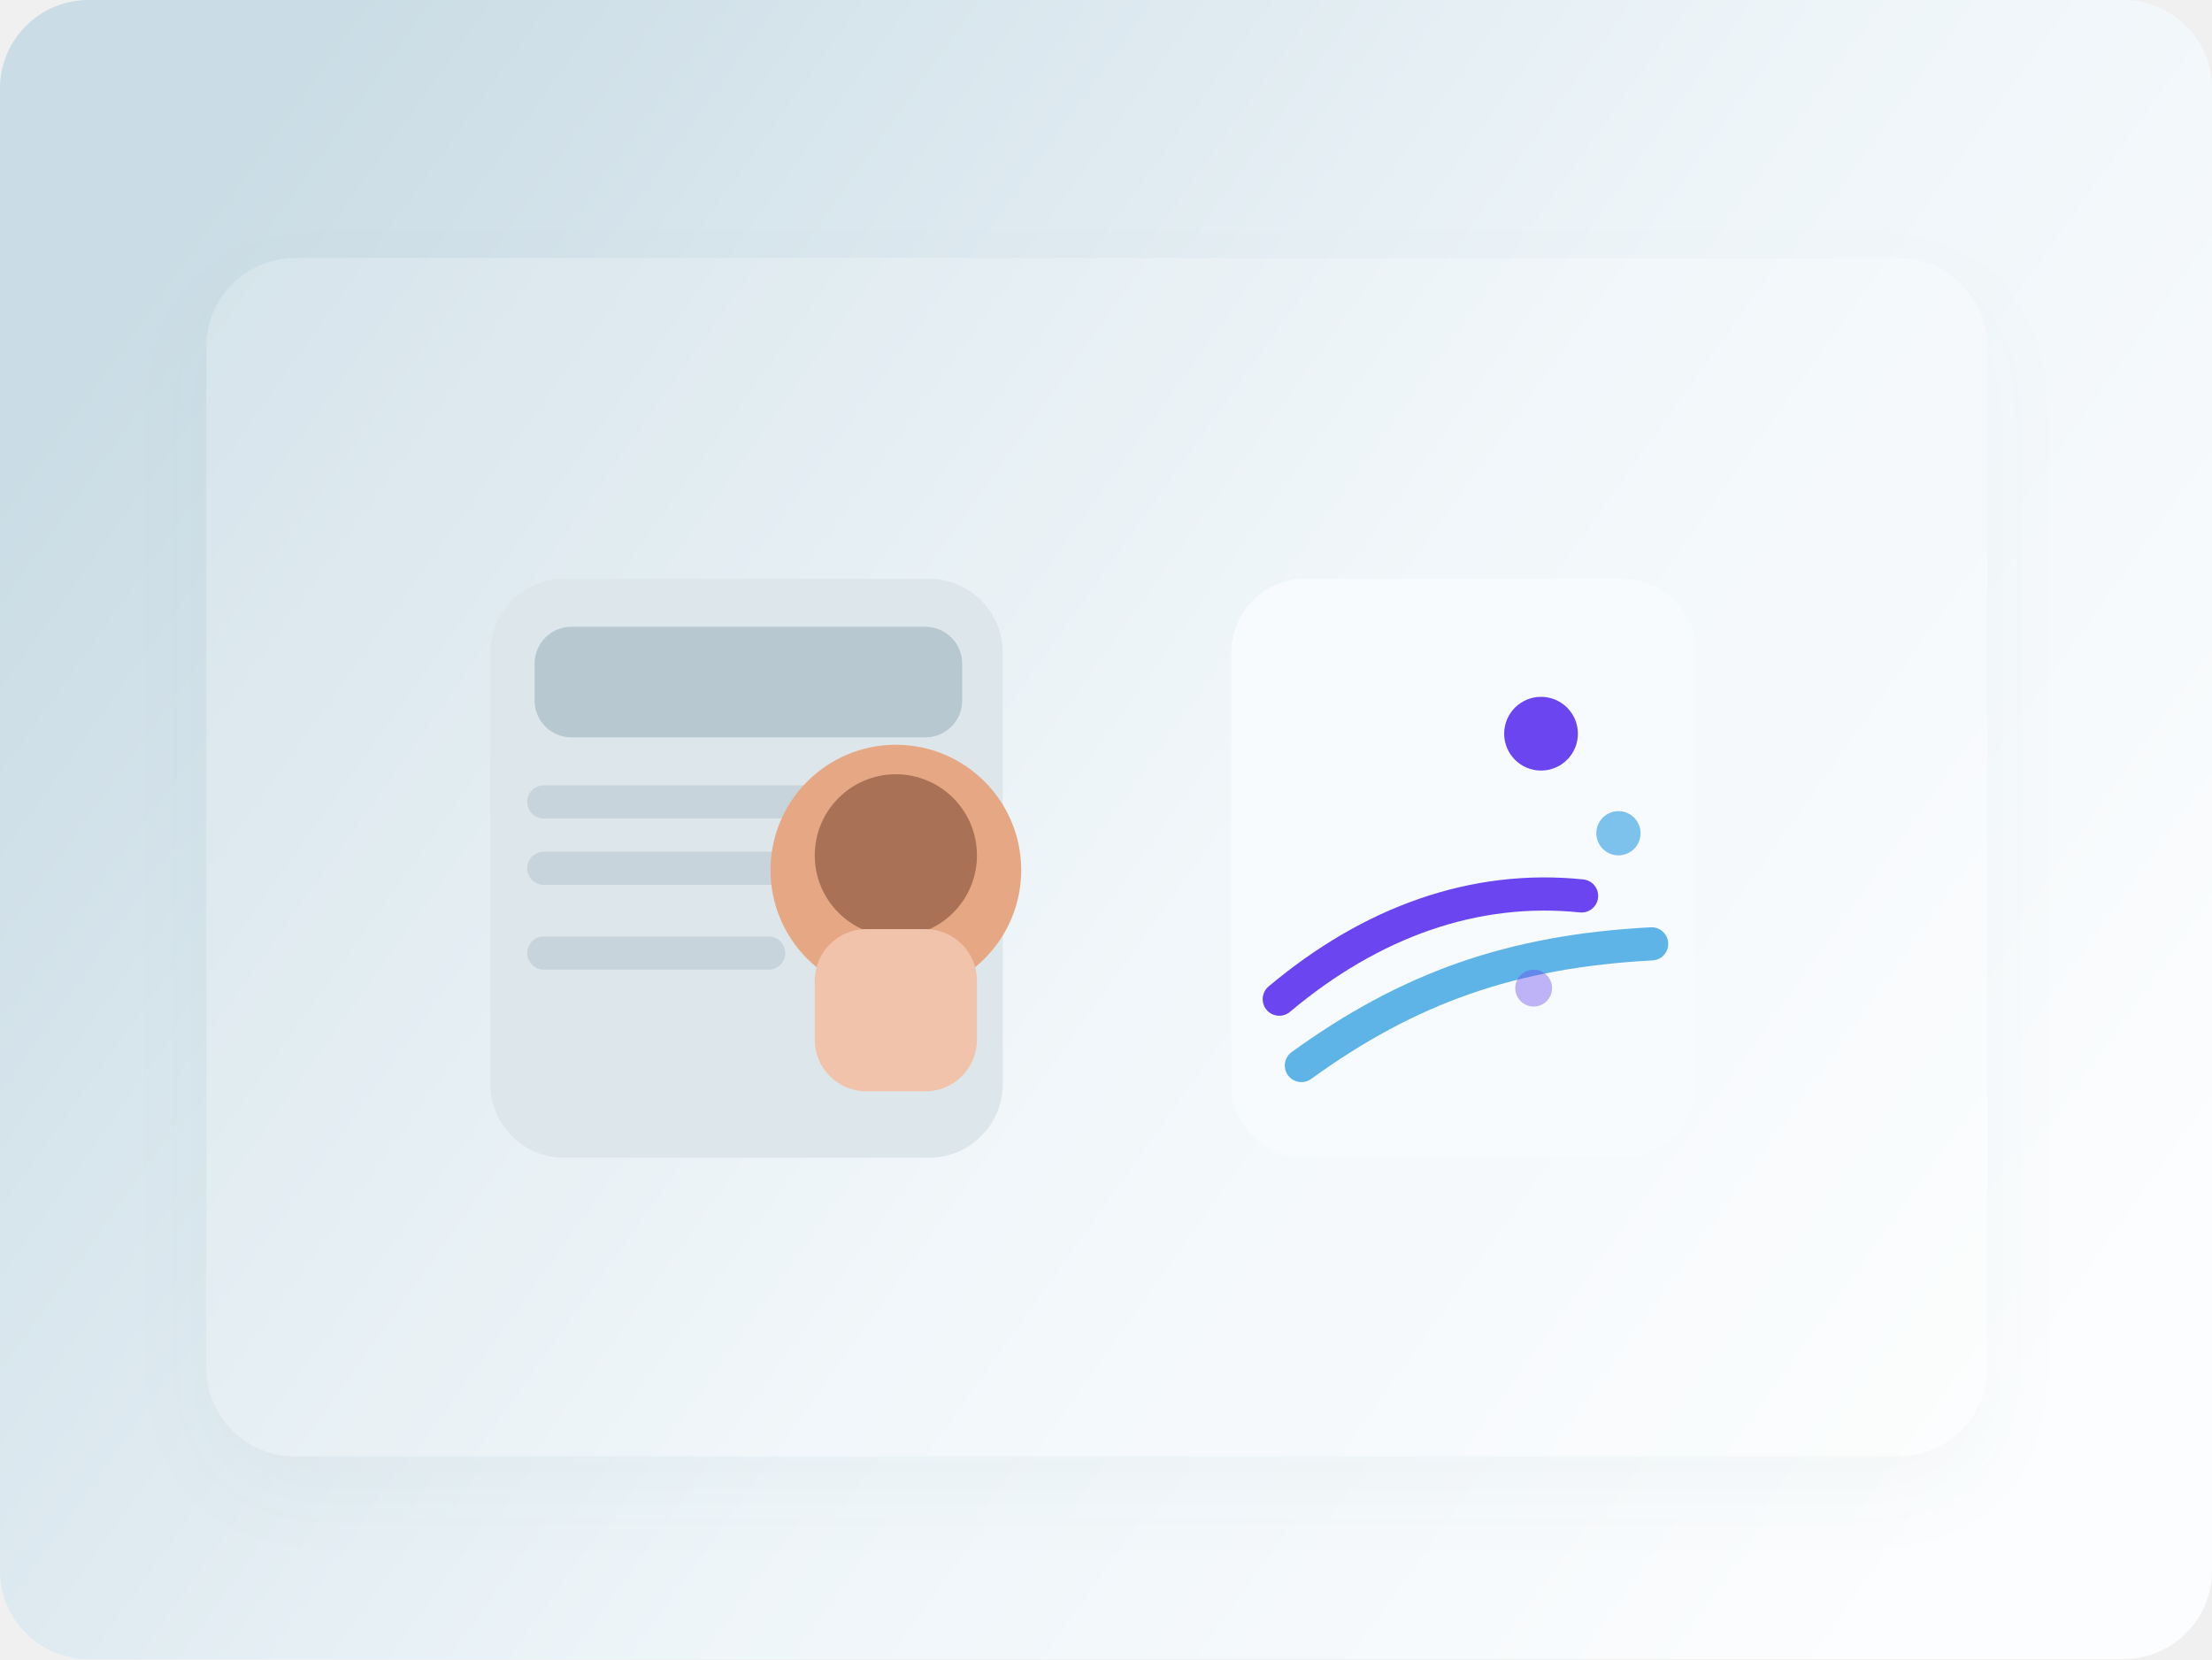
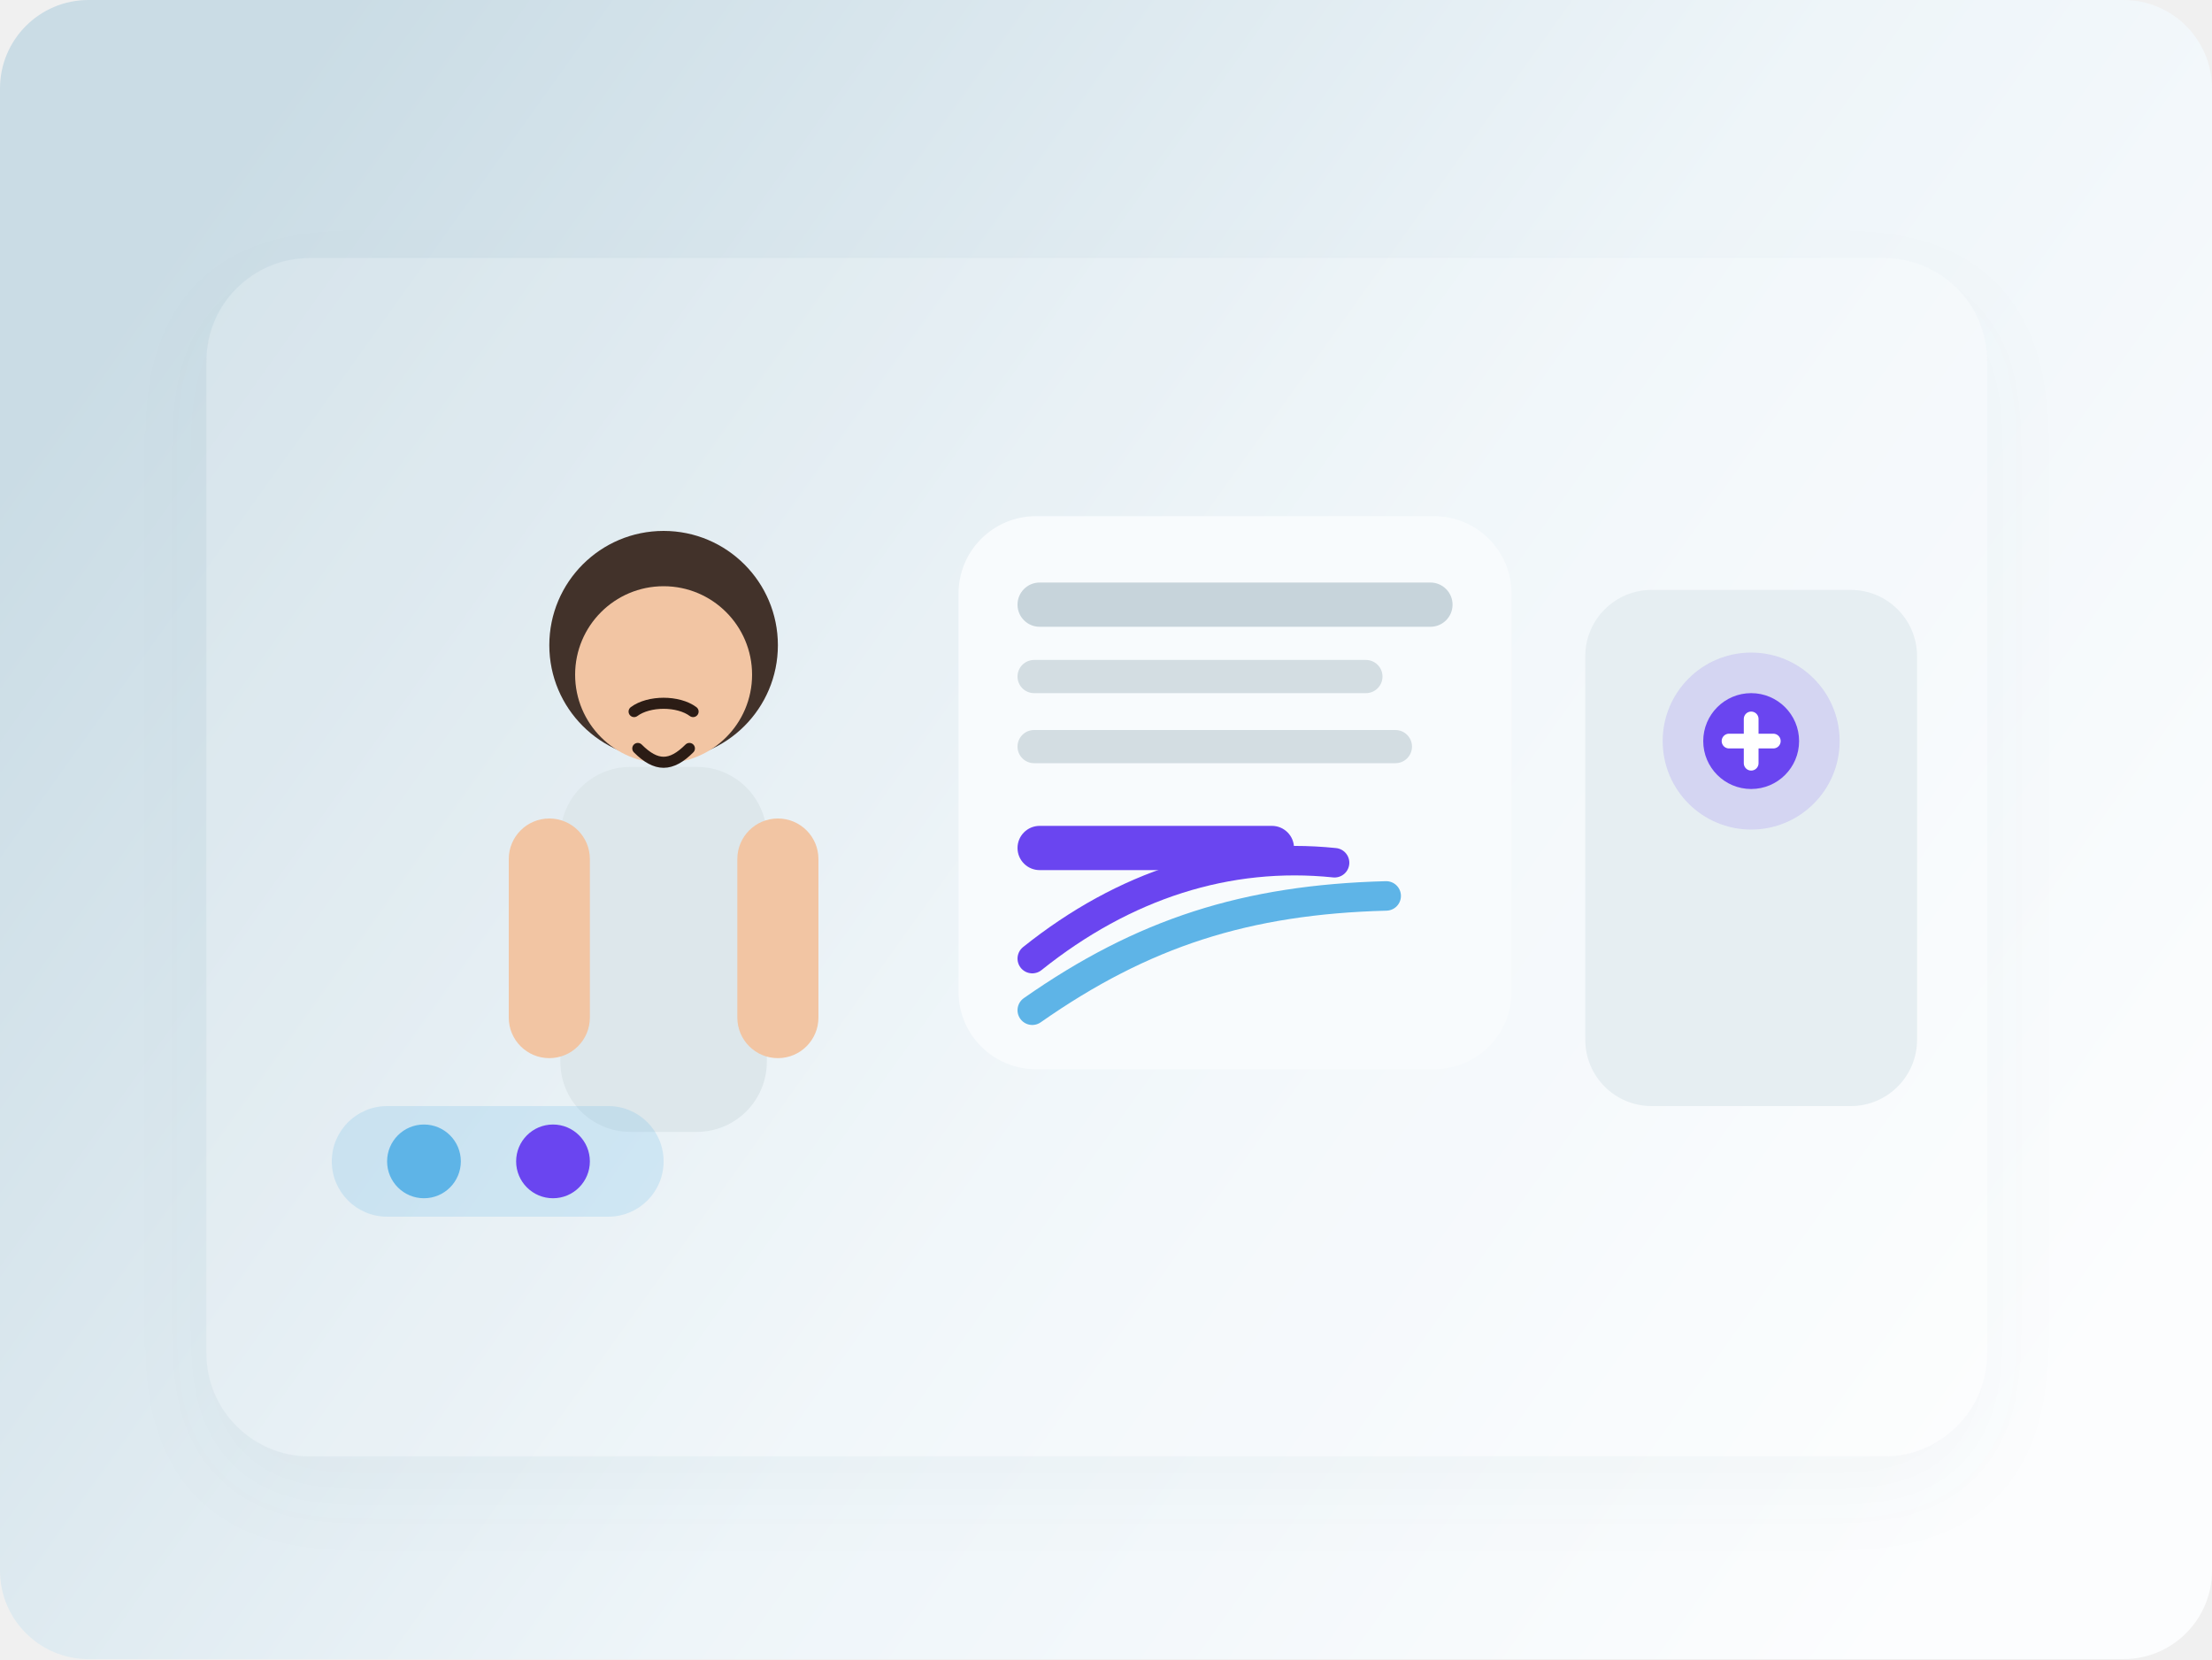
<svg xmlns="http://www.w3.org/2000/svg" width="1200" height="900" viewBox="0 0 1200 900" fill="none">
  <defs>
    <linearGradient id="bg" x1="100" y1="120" x2="1080" y2="820" gradientUnits="userSpaceOnUse">
      <stop stop-color="#CADCE5" />
      <stop offset="0.55" stop-color="#EEF5F9" />
      <stop offset="1" stop-color="#FCFDFE" />
    </linearGradient>
    <filter id="shadow" x="0" y="0" width="1200" height="900" filterUnits="userSpaceOnUse">
      <feDropShadow dx="0" dy="18" stdDeviation="24" flood-color="#223C4D" flood-opacity="0.14" />
    </filter>
  </defs>
  <rect width="1200" height="900" rx="48" fill="url(#bg)" />
-   <rect x="112" y="140" width="966" height="650" rx="48" fill="#FFFFFF" opacity="0.2" filter="url(#shadow)" />
-   <rect x="266" y="314" width="278" height="314" rx="40" fill="#DDE7EB" />
-   <rect x="290" y="340" width="232" height="60" rx="20" fill="#B8C8D0" />
-   <rect x="286" y="426" width="210" height="18" rx="9" fill="#C7D4DB" />
-   <rect x="286" y="462" width="176" height="18" rx="9" fill="#C7D4DB" />
-   <rect x="286" y="508" width="140" height="18" rx="9" fill="#C7D4DB" />
-   <rect x="668" y="314" width="252" height="314" rx="40" fill="#F8FBFD" />
-   <path d="M694 542C744 500 800 480 858 486" stroke="#6A45F0" stroke-width="18" stroke-linecap="round" />
-   <path d="M706 578C764 536 820 516 896 512" stroke="#5EB4E7" stroke-width="18" stroke-linecap="round" />
-   <circle cx="486" cy="472" r="68" fill="#E6A884" />
-   <circle cx="486" cy="464" r="44" fill="#A97155" />
-   <rect x="442" y="504" width="88" height="88" rx="28" fill="#F0C3AA" />
-   <circle cx="836" cy="398" r="20" fill="#6A45F0">
-     <animate attributeName="cy" values="398;380;398" dur="4.2s" repeatCount="indefinite" />
-   </circle>
-   <circle cx="878" cy="452" r="12" fill="#5EB4E7" opacity="0.8">
-     <animate attributeName="r" values="12;20;12" dur="4.2s" repeatCount="indefinite" />
-   </circle>
-   <circle cx="832" cy="536" r="10" fill="#6A45F0" opacity="0.4" />
+   <rect x="112" y="140" width="966" height="650" rx="56" fill="#FFFFFF" opacity="0.2" filter="url(#shadow)" />
+   <g>
+     <circle cx="360" cy="350" r="62" fill="#42322A" />
+     <circle cx="360" cy="366" r="48" fill="#F2C5A3" />
+     <rect x="304" y="416" width="112" height="198" rx="38" fill="#DDE7EB" />
+     <rect x="276" y="444" width="44" height="130" rx="22" fill="#F2C5A3" />
+     <rect x="400" y="444" width="44" height="130" rx="22" fill="#F2C5A3" />
+     <path d="M344 386C352 380 368 380 376 386" stroke="#2B1C15" stroke-width="6" stroke-linecap="round" />
+     <path d="M346 406C356 416 364 416 374 406" stroke="#2B1C15" stroke-width="6" stroke-linecap="round" />
+   </g>
+   <g>
+     <rect x="520" y="280" width="300" height="300" rx="42" fill="#F8FBFD" />
+     <rect x="552" y="316" width="236" height="24" rx="12" fill="#C7D4DB" />
+     <rect x="552" y="358" width="198" height="18" rx="9" fill="#D3DDE2" />
+     <rect x="552" y="396" width="214" height="18" rx="9" fill="#D3DDE2" />
+     <rect x="552" y="448" width="150" height="24" rx="12" fill="#6A45F0" />
+     <path d="M560 520C610 480 666 462 724 468" stroke="#6A45F0" stroke-width="16" stroke-linecap="round" />
+     <path d="M560 548C620 506 676 488 752 486" stroke="#5EB4E7" stroke-width="16" stroke-linecap="round" />
+   </g>
+   <g>
+     <rect x="860" y="320" width="180" height="280" rx="36" fill="#E6EEF2" />
+     <circle cx="950" cy="402" r="48" fill="#6A45F0" opacity="0.15" />
+     <circle cx="950" cy="402" r="26" fill="#6A45F0" />
+     <path d="M938 402H962" stroke="white" stroke-width="8" stroke-linecap="round" />
+     <path d="M950 390V414" stroke="white" stroke-width="8" stroke-linecap="round" />
+   </g>
+   <g>
+     <rect x="180" y="600" width="180" height="60" rx="30" fill="#5EB4E7" opacity="0.2" />
+     <circle cx="230" cy="630" r="20" fill="#5EB4E7" />
+     <circle cx="300" cy="630" r="20" fill="#6A45F0" />
+   </g>
</svg>
